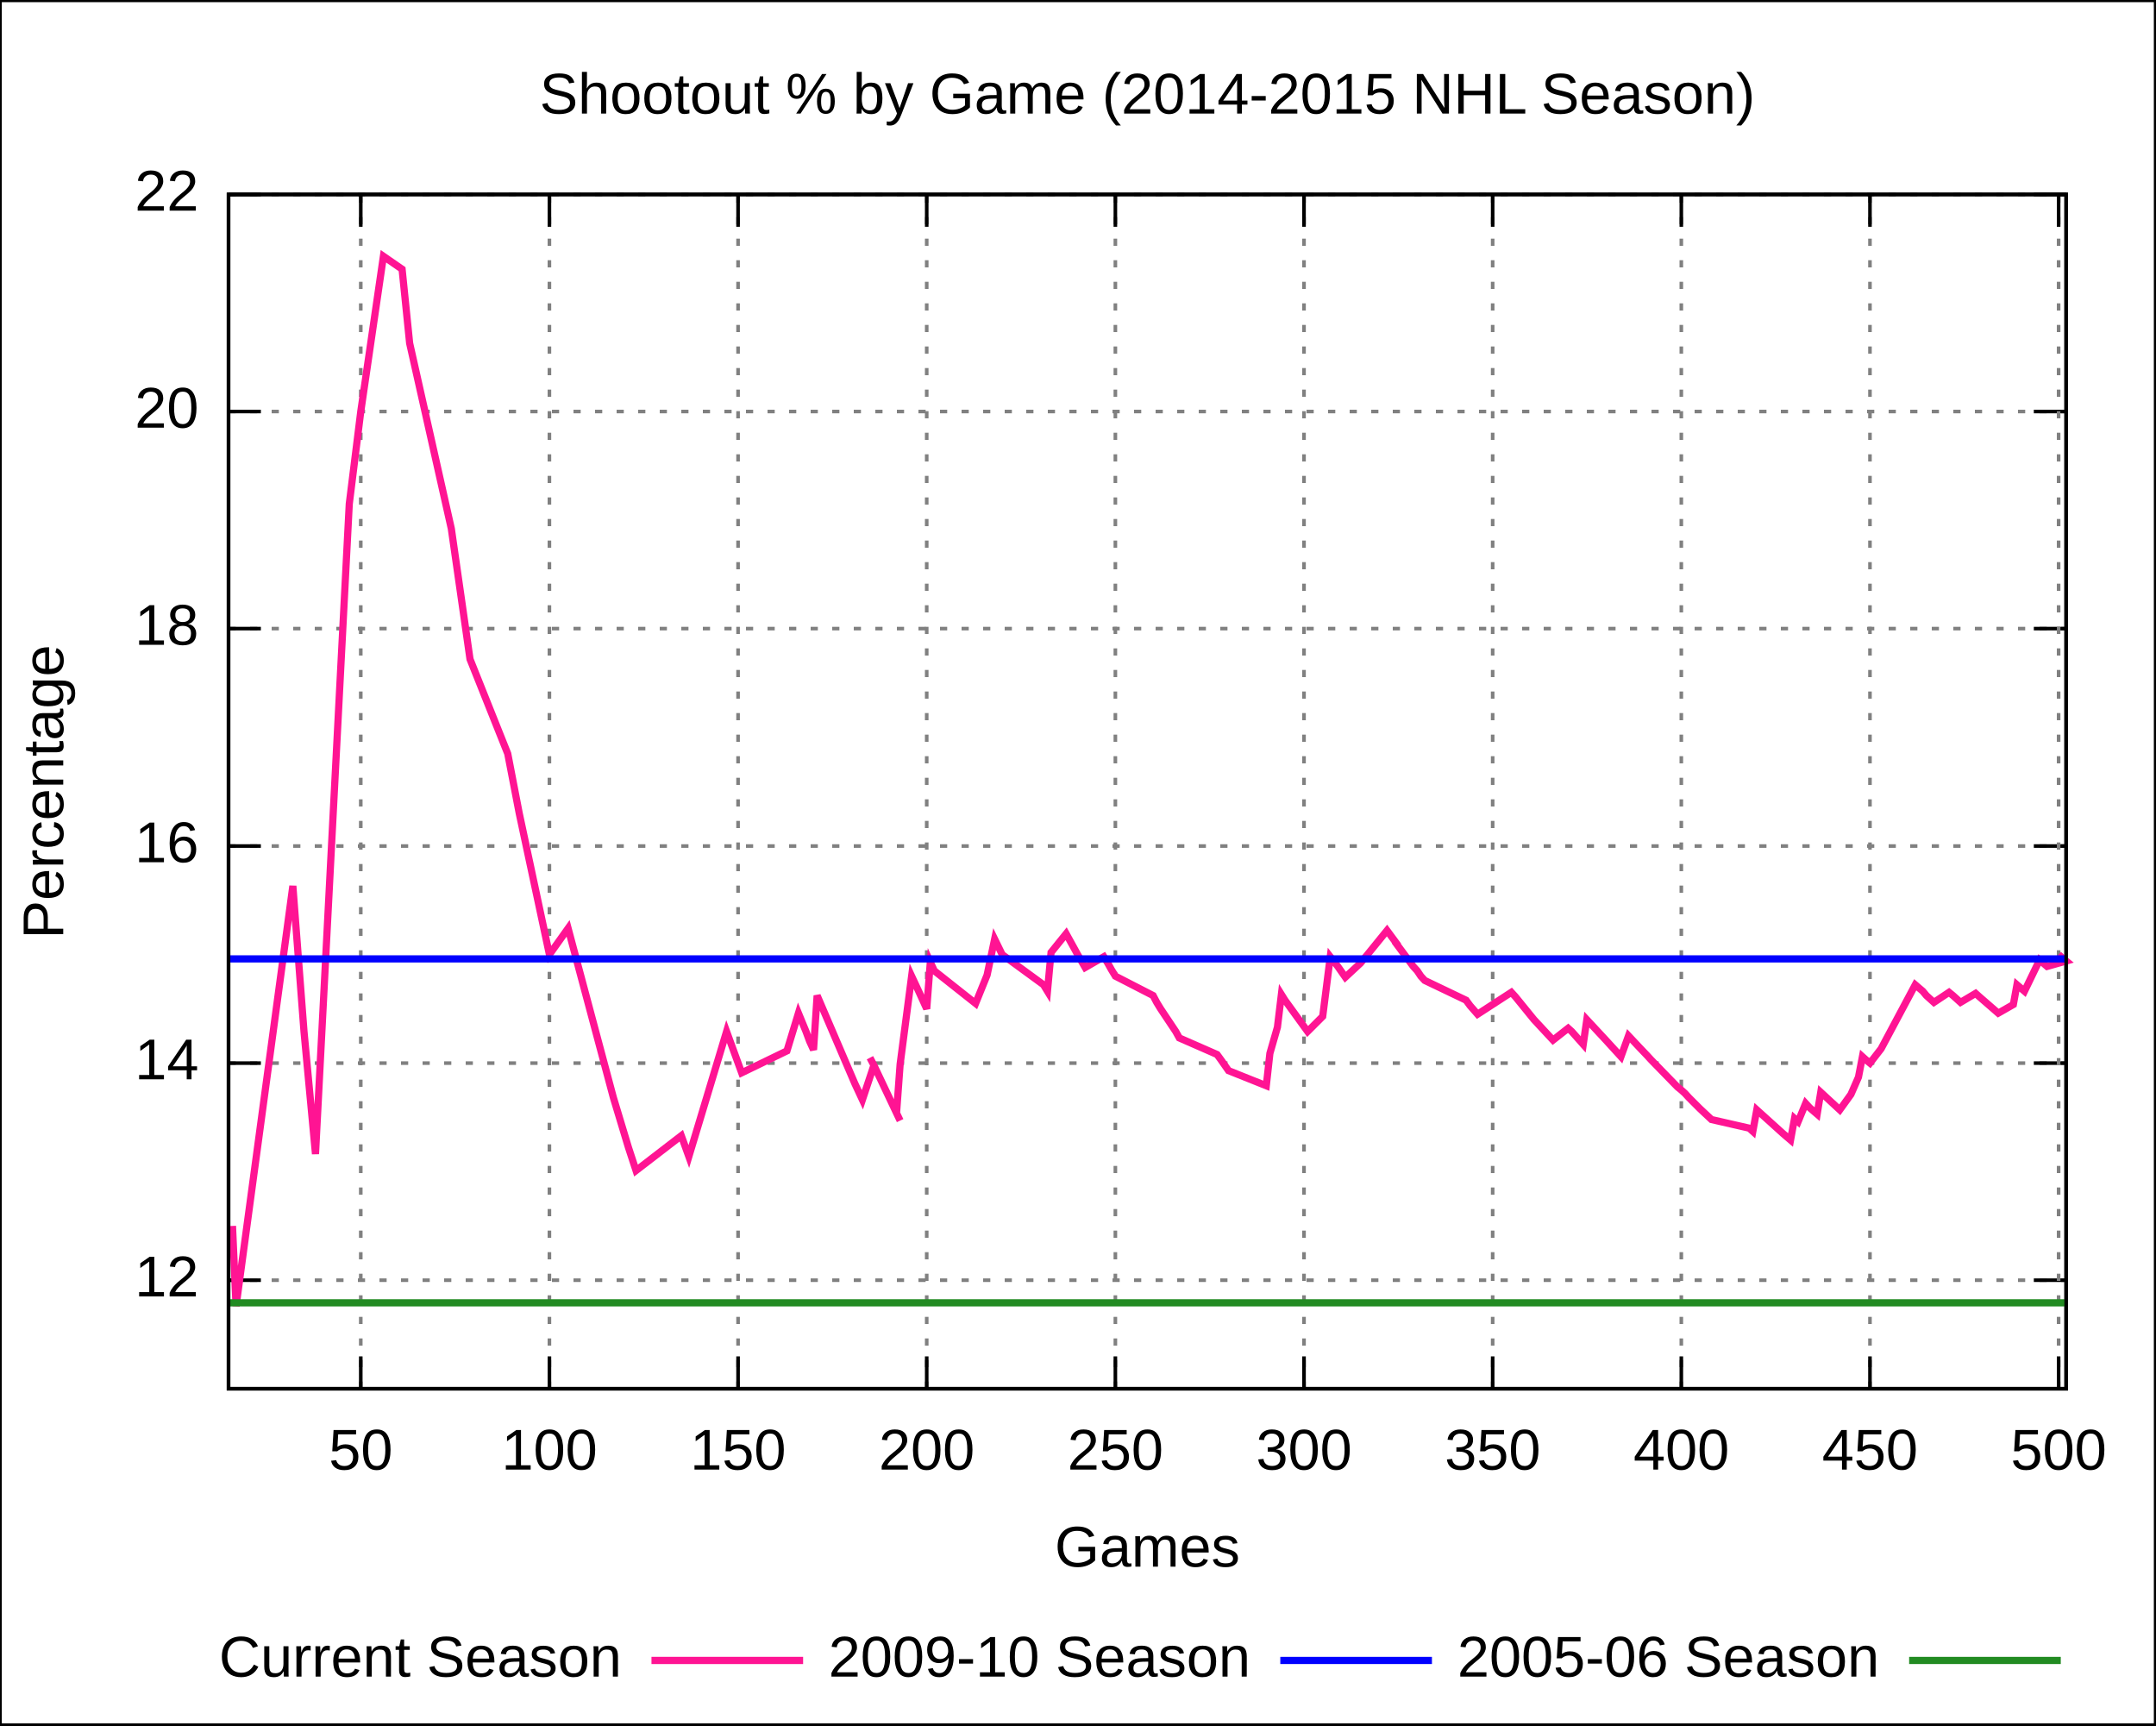
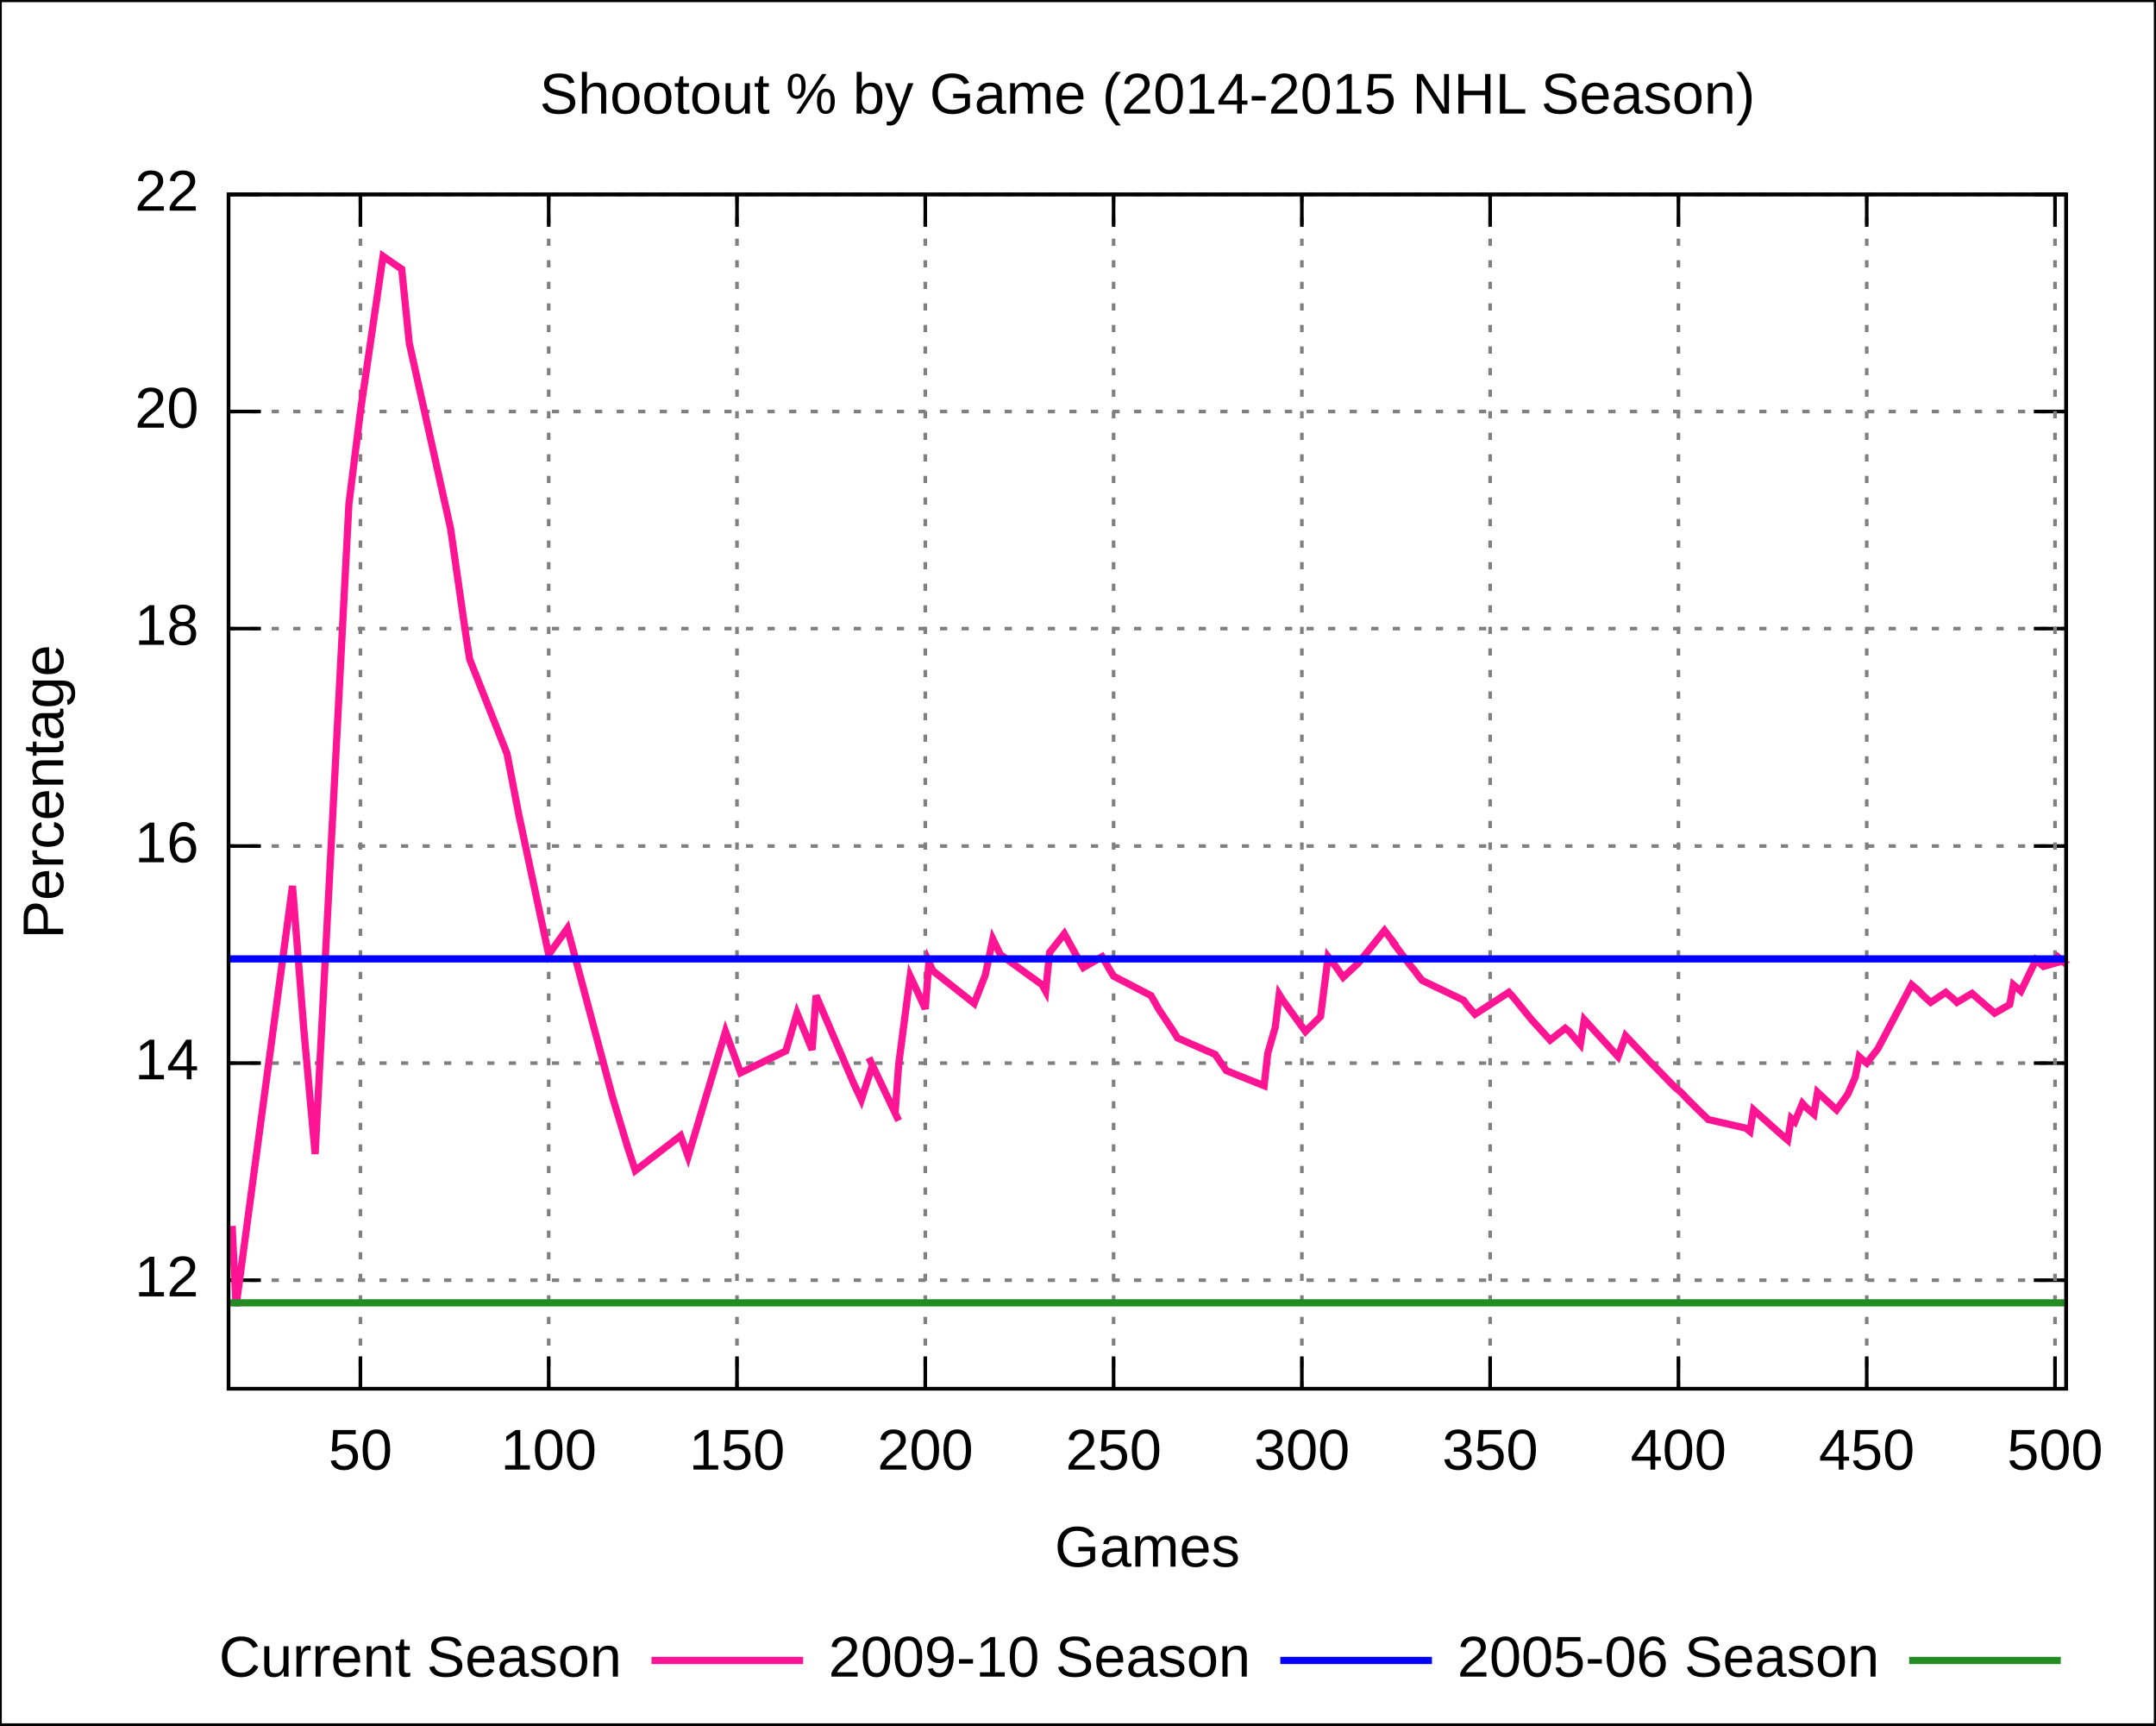
<svg xmlns="http://www.w3.org/2000/svg" xmlns:xlink="http://www.w3.org/1999/xlink" width="600" height="480" viewBox="0 0 600 480">
  <g id="gnuplot_canvas">
    <rect x="0" y="0" width="600" height="480" fill="none" />
    <defs>
      <circle id="gpDot" r="0.5" stroke-width="0.5" />
      <path id="gpPt0" stroke-width="0.222" stroke="currentColor" d="M-1,0 h2 M0,-1 v2" />
      <path id="gpPt1" stroke-width="0.222" stroke="currentColor" d="M-1,-1 L1,1 M1,-1 L-1,1" />
      <path id="gpPt2" stroke-width="0.222" stroke="currentColor" d="M-1,0 L1,0 M0,-1 L0,1 M-1,-1 L1,1 M-1,1 L1,-1" />
      <rect id="gpPt3" stroke-width="0.222" stroke="currentColor" x="-1" y="-1" width="2" height="2" />
      <rect id="gpPt4" stroke-width="0.222" stroke="currentColor" fill="currentColor" x="-1" y="-1" width="2" height="2" />
      <circle id="gpPt5" stroke-width="0.222" stroke="currentColor" cx="0" cy="0" r="1" />
      <use xlink:href="#gpPt5" id="gpPt6" fill="currentColor" stroke="none" />
      <path id="gpPt7" stroke-width="0.222" stroke="currentColor" d="M0,-1.33 L-1.33,0.67 L1.33,0.67 z" />
      <use xlink:href="#gpPt7" id="gpPt8" fill="currentColor" stroke="none" />
      <use xlink:href="#gpPt7" id="gpPt9" stroke="currentColor" transform="rotate(180)" />
      <use xlink:href="#gpPt9" id="gpPt10" fill="currentColor" stroke="none" />
      <use xlink:href="#gpPt3" id="gpPt11" stroke="currentColor" transform="rotate(45)" />
      <use xlink:href="#gpPt11" id="gpPt12" fill="currentColor" stroke="none" />
    </defs>
    <g style="fill:none; color:white; stroke:currentColor; stroke-width:1.00; stroke-linecap:butt; stroke-linejoin:miter">
</g>
    <g style="fill:none; color:black; stroke:currentColor; stroke-width:1.00; stroke-linecap:butt; stroke-linejoin:miter">
      <g style="stroke:none; shape-rendering:crispEdges">
        <polygon fill="rgb(255, 255, 255)" points="0.0,480.0 599.9,480.0 599.9,0.1 0.0,0.1 " />
      </g>
      <path stroke="black" d="M0.0,480.0 L0.0,0.1 L599.9,0.1 L599.9,480.0 L0.0,480.0  " />
    </g>
    <g style="fill:none; color:gray; stroke:currentColor; stroke-width:1.00; stroke-linecap:butt; stroke-linejoin:miter">
      <path stroke="gray" stroke-dasharray=" 2,4" class="gridline" d="M63.6,356.2 L575.0,356.2  " />
    </g>
    <g style="fill:none; color:black; stroke:currentColor; stroke-width:1.00; stroke-linecap:butt; stroke-linejoin:miter">
      <path stroke="black" d="M63.6,356.2 L72.6,356.2 M575.0,356.2 L566.0,356.2  " />
      <g transform="translate(55.3,360.7)" style="stroke:none; fill:black; font-family:Arial; font-size:12.00pt; text-anchor:end">
        <text> 12</text>
      </g>
    </g>
    <g style="fill:none; color:gray; stroke:currentColor; stroke-width:1.00; stroke-linecap:butt; stroke-linejoin:miter">
      <path stroke="gray" stroke-dasharray=" 2,4" class="gridline" d="M63.6,295.8 L575.0,295.8  " />
    </g>
    <g style="fill:none; color:black; stroke:currentColor; stroke-width:1.00; stroke-linecap:butt; stroke-linejoin:miter">
      <path stroke="black" d="M63.6,295.8 L72.6,295.8 M575.0,295.8 L566.0,295.8  " />
      <g transform="translate(55.3,300.3)" style="stroke:none; fill:black; font-family:Arial; font-size:12.00pt; text-anchor:end">
        <text> 14</text>
      </g>
    </g>
    <g style="fill:none; color:gray; stroke:currentColor; stroke-width:1.00; stroke-linecap:butt; stroke-linejoin:miter">
      <path stroke="gray" stroke-dasharray=" 2,4" class="gridline" d="M63.6,235.4 L575.0,235.4  " />
    </g>
    <g style="fill:none; color:black; stroke:currentColor; stroke-width:1.00; stroke-linecap:butt; stroke-linejoin:miter">
      <path stroke="black" d="M63.6,235.4 L72.6,235.4 M575.0,235.4 L566.0,235.4  " />
      <g transform="translate(55.3,239.9)" style="stroke:none; fill:black; font-family:Arial; font-size:12.00pt; text-anchor:end">
        <text> 16</text>
      </g>
    </g>
    <g style="fill:none; color:gray; stroke:currentColor; stroke-width:1.00; stroke-linecap:butt; stroke-linejoin:miter">
      <path stroke="gray" stroke-dasharray=" 2,4" class="gridline" d="M63.6,174.9 L575.0,174.9  " />
    </g>
    <g style="fill:none; color:black; stroke:currentColor; stroke-width:1.00; stroke-linecap:butt; stroke-linejoin:miter">
      <path stroke="black" d="M63.6,174.9 L72.6,174.9 M575.0,174.9 L566.0,174.9  " />
      <g transform="translate(55.3,179.4)" style="stroke:none; fill:black; font-family:Arial; font-size:12.00pt; text-anchor:end">
        <text> 18</text>
      </g>
    </g>
    <g style="fill:none; color:gray; stroke:currentColor; stroke-width:1.00; stroke-linecap:butt; stroke-linejoin:miter">
      <path stroke="gray" stroke-dasharray=" 2,4" class="gridline" d="M63.6,114.5 L575.0,114.5  " />
    </g>
    <g style="fill:none; color:black; stroke:currentColor; stroke-width:1.00; stroke-linecap:butt; stroke-linejoin:miter">
      <path stroke="black" d="M63.6,114.5 L72.6,114.5 M575.0,114.5 L566.0,114.5  " />
      <g transform="translate(55.3,119.0)" style="stroke:none; fill:black; font-family:Arial; font-size:12.00pt; text-anchor:end">
        <text> 20</text>
      </g>
    </g>
    <g style="fill:none; color:gray; stroke:currentColor; stroke-width:1.00; stroke-linecap:butt; stroke-linejoin:miter">
      <path stroke="gray" stroke-dasharray=" 2,4" class="gridline" d="M63.6,54.1 L575.0,54.1  " />
    </g>
    <g style="fill:none; color:black; stroke:currentColor; stroke-width:1.00; stroke-linecap:butt; stroke-linejoin:miter">
      <path stroke="black" d="M63.6,54.1 L72.6,54.1 M575.0,54.1 L566.0,54.1  " />
      <g transform="translate(55.3,58.6)" style="stroke:none; fill:black; font-family:Arial; font-size:12.00pt; text-anchor:end">
        <text> 22</text>
      </g>
    </g>
    <g style="fill:none; color:gray; stroke:currentColor; stroke-width:1.00; stroke-linecap:butt; stroke-linejoin:miter">
-       <path stroke="gray" stroke-dasharray=" 2,4" class="gridline" d="M100.4,386.4 L100.4,54.1  " />
-     </g>
-     <g style="fill:none; color:black; stroke:currentColor; stroke-width:1.00; stroke-linecap:butt; stroke-linejoin:miter">
-       <path stroke="black" d="M100.4,386.4 L100.4,377.4 M100.4,54.1 L100.4,63.1  " />
-       <g transform="translate(100.4,408.9)" style="stroke:none; fill:black; font-family:Arial; font-size:12.00pt; text-anchor:middle">
+       <path stroke="gray" stroke-dasharray=" 2,4" class="gridline" d="M100.3,386.4 L100.3,54.1  " />
+     </g>
+     <g style="fill:none; color:black; stroke:currentColor; stroke-width:1.00; stroke-linecap:butt; stroke-linejoin:miter">
+       <path stroke="black" d="M100.3,386.4 L100.3,377.4 M100.3,54.1 L100.3,63.1  " />
+       <g transform="translate(100.3,408.9)" style="stroke:none; fill:black; font-family:Arial; font-size:12.00pt; text-anchor:middle">
        <text> 50</text>
      </g>
    </g>
    <g style="fill:none; color:gray; stroke:currentColor; stroke-width:1.00; stroke-linecap:butt; stroke-linejoin:miter">
-       <path stroke="gray" stroke-dasharray=" 2,4" class="gridline" d="M152.9,386.4 L152.9,54.1  " />
-     </g>
-     <g style="fill:none; color:black; stroke:currentColor; stroke-width:1.00; stroke-linecap:butt; stroke-linejoin:miter">
-       <path stroke="black" d="M152.9,386.4 L152.9,377.4 M152.9,54.1 L152.9,63.1  " />
-       <g transform="translate(152.9,408.9)" style="stroke:none; fill:black; font-family:Arial; font-size:12.00pt; text-anchor:middle">
+       <path stroke="gray" stroke-dasharray=" 2,4" class="gridline" d="M152.7,386.4 L152.7,54.1  " />
+     </g>
+     <g style="fill:none; color:black; stroke:currentColor; stroke-width:1.00; stroke-linecap:butt; stroke-linejoin:miter">
+       <path stroke="black" d="M152.7,386.4 L152.7,377.4 M152.7,54.1 L152.7,63.1  " />
+       <g transform="translate(152.7,408.9)" style="stroke:none; fill:black; font-family:Arial; font-size:12.00pt; text-anchor:middle">
        <text> 100</text>
      </g>
    </g>
    <g style="fill:none; color:gray; stroke:currentColor; stroke-width:1.00; stroke-linecap:butt; stroke-linejoin:miter">
-       <path stroke="gray" stroke-dasharray=" 2,4" class="gridline" d="M205.4,386.4 L205.4,54.1  " />
-     </g>
-     <g style="fill:none; color:black; stroke:currentColor; stroke-width:1.00; stroke-linecap:butt; stroke-linejoin:miter">
-       <path stroke="black" d="M205.4,386.4 L205.4,377.4 M205.4,54.1 L205.4,63.1  " />
-       <g transform="translate(205.4,408.9)" style="stroke:none; fill:black; font-family:Arial; font-size:12.00pt; text-anchor:middle">
+       <path stroke="gray" stroke-dasharray=" 2,4" class="gridline" d="M205.1,386.4 L205.1,54.1  " />
+     </g>
+     <g style="fill:none; color:black; stroke:currentColor; stroke-width:1.00; stroke-linecap:butt; stroke-linejoin:miter">
+       <path stroke="black" d="M205.1,386.4 L205.1,377.4 M205.1,54.1 L205.1,63.1  " />
+       <g transform="translate(205.1,408.9)" style="stroke:none; fill:black; font-family:Arial; font-size:12.00pt; text-anchor:middle">
        <text> 150</text>
      </g>
    </g>
    <g style="fill:none; color:gray; stroke:currentColor; stroke-width:1.00; stroke-linecap:butt; stroke-linejoin:miter">
-       <path stroke="gray" stroke-dasharray=" 2,4" class="gridline" d="M257.9,386.4 L257.9,54.1  " />
-     </g>
-     <g style="fill:none; color:black; stroke:currentColor; stroke-width:1.00; stroke-linecap:butt; stroke-linejoin:miter">
-       <path stroke="black" d="M257.9,386.4 L257.9,377.4 M257.9,54.1 L257.9,63.1  " />
-       <g transform="translate(257.9,408.9)" style="stroke:none; fill:black; font-family:Arial; font-size:12.00pt; text-anchor:middle">
+       <path stroke="gray" stroke-dasharray=" 2,4" class="gridline" d="M257.5,386.4 L257.5,54.1  " />
+     </g>
+     <g style="fill:none; color:black; stroke:currentColor; stroke-width:1.00; stroke-linecap:butt; stroke-linejoin:miter">
+       <path stroke="black" d="M257.5,386.4 L257.5,377.4 M257.5,54.1 L257.5,63.1  " />
+       <g transform="translate(257.5,408.9)" style="stroke:none; fill:black; font-family:Arial; font-size:12.00pt; text-anchor:middle">
        <text> 200</text>
      </g>
    </g>
    <g style="fill:none; color:gray; stroke:currentColor; stroke-width:1.00; stroke-linecap:butt; stroke-linejoin:miter">
-       <path stroke="gray" stroke-dasharray=" 2,4" class="gridline" d="M310.4,386.4 L310.4,54.1  " />
-     </g>
-     <g style="fill:none; color:black; stroke:currentColor; stroke-width:1.00; stroke-linecap:butt; stroke-linejoin:miter">
-       <path stroke="black" d="M310.4,386.4 L310.4,377.4 M310.4,54.1 L310.4,63.1  " />
-       <g transform="translate(310.4,408.9)" style="stroke:none; fill:black; font-family:Arial; font-size:12.00pt; text-anchor:middle">
+       <path stroke="gray" stroke-dasharray=" 2,4" class="gridline" d="M309.9,386.4 L309.9,54.1  " />
+     </g>
+     <g style="fill:none; color:black; stroke:currentColor; stroke-width:1.00; stroke-linecap:butt; stroke-linejoin:miter">
+       <path stroke="black" d="M309.9,386.4 L309.9,377.4 M309.9,54.1 L309.9,63.1  " />
+       <g transform="translate(309.9,408.9)" style="stroke:none; fill:black; font-family:Arial; font-size:12.00pt; text-anchor:middle">
        <text> 250</text>
      </g>
    </g>
    <g style="fill:none; color:gray; stroke:currentColor; stroke-width:1.00; stroke-linecap:butt; stroke-linejoin:miter">
-       <path stroke="gray" stroke-dasharray=" 2,4" class="gridline" d="M362.9,386.4 L362.9,54.1  " />
-     </g>
-     <g style="fill:none; color:black; stroke:currentColor; stroke-width:1.00; stroke-linecap:butt; stroke-linejoin:miter">
-       <path stroke="black" d="M362.9,386.4 L362.9,377.4 M362.9,54.1 L362.9,63.1  " />
-       <g transform="translate(362.9,408.9)" style="stroke:none; fill:black; font-family:Arial; font-size:12.00pt; text-anchor:middle">
+       <path stroke="gray" stroke-dasharray=" 2,4" class="gridline" d="M362.3,386.4 L362.3,54.1  " />
+     </g>
+     <g style="fill:none; color:black; stroke:currentColor; stroke-width:1.00; stroke-linecap:butt; stroke-linejoin:miter">
+       <path stroke="black" d="M362.3,386.4 L362.3,377.4 M362.3,54.1 L362.3,63.1  " />
+       <g transform="translate(362.3,408.9)" style="stroke:none; fill:black; font-family:Arial; font-size:12.00pt; text-anchor:middle">
        <text> 300</text>
      </g>
    </g>
    <g style="fill:none; color:gray; stroke:currentColor; stroke-width:1.00; stroke-linecap:butt; stroke-linejoin:miter">
-       <path stroke="gray" stroke-dasharray=" 2,4" class="gridline" d="M415.4,386.4 L415.4,54.1  " />
-     </g>
-     <g style="fill:none; color:black; stroke:currentColor; stroke-width:1.00; stroke-linecap:butt; stroke-linejoin:miter">
-       <path stroke="black" d="M415.4,386.4 L415.4,377.4 M415.4,54.1 L415.4,63.1  " />
-       <g transform="translate(415.4,408.9)" style="stroke:none; fill:black; font-family:Arial; font-size:12.00pt; text-anchor:middle">
+       <path stroke="gray" stroke-dasharray=" 2,4" class="gridline" d="M414.7,386.4 L414.7,54.1  " />
+     </g>
+     <g style="fill:none; color:black; stroke:currentColor; stroke-width:1.00; stroke-linecap:butt; stroke-linejoin:miter">
+       <path stroke="black" d="M414.7,386.4 L414.7,377.4 M414.7,54.1 L414.7,63.1  " />
+       <g transform="translate(414.7,408.9)" style="stroke:none; fill:black; font-family:Arial; font-size:12.00pt; text-anchor:middle">
        <text> 350</text>
      </g>
    </g>
    <g style="fill:none; color:gray; stroke:currentColor; stroke-width:1.00; stroke-linecap:butt; stroke-linejoin:miter">
-       <path stroke="gray" stroke-dasharray=" 2,4" class="gridline" d="M467.9,386.4 L467.9,54.1  " />
-     </g>
-     <g style="fill:none; color:black; stroke:currentColor; stroke-width:1.00; stroke-linecap:butt; stroke-linejoin:miter">
-       <path stroke="black" d="M467.9,386.4 L467.9,377.4 M467.9,54.1 L467.9,63.1  " />
-       <g transform="translate(467.9,408.9)" style="stroke:none; fill:black; font-family:Arial; font-size:12.00pt; text-anchor:middle">
+       <path stroke="gray" stroke-dasharray=" 2,4" class="gridline" d="M467.1,386.4 L467.1,54.1  " />
+     </g>
+     <g style="fill:none; color:black; stroke:currentColor; stroke-width:1.00; stroke-linecap:butt; stroke-linejoin:miter">
+       <path stroke="black" d="M467.1,386.4 L467.1,377.4 M467.1,54.1 L467.1,63.1  " />
+       <g transform="translate(467.1,408.9)" style="stroke:none; fill:black; font-family:Arial; font-size:12.00pt; text-anchor:middle">
        <text> 400</text>
      </g>
    </g>
    <g style="fill:none; color:gray; stroke:currentColor; stroke-width:1.00; stroke-linecap:butt; stroke-linejoin:miter">
-       <path stroke="gray" stroke-dasharray=" 2,4" class="gridline" d="M520.4,386.4 L520.4,54.1  " />
-     </g>
-     <g style="fill:none; color:black; stroke:currentColor; stroke-width:1.00; stroke-linecap:butt; stroke-linejoin:miter">
-       <path stroke="black" d="M520.4,386.4 L520.4,377.4 M520.4,54.1 L520.4,63.1  " />
-       <g transform="translate(520.4,408.9)" style="stroke:none; fill:black; font-family:Arial; font-size:12.00pt; text-anchor:middle">
+       <path stroke="gray" stroke-dasharray=" 2,4" class="gridline" d="M519.5,386.4 L519.5,54.1  " />
+     </g>
+     <g style="fill:none; color:black; stroke:currentColor; stroke-width:1.00; stroke-linecap:butt; stroke-linejoin:miter">
+       <path stroke="black" d="M519.5,386.4 L519.5,377.4 M519.5,54.1 L519.5,63.1  " />
+       <g transform="translate(519.5,408.9)" style="stroke:none; fill:black; font-family:Arial; font-size:12.00pt; text-anchor:middle">
        <text> 450</text>
      </g>
    </g>
    <g style="fill:none; color:gray; stroke:currentColor; stroke-width:1.00; stroke-linecap:butt; stroke-linejoin:miter">
-       <path stroke="gray" stroke-dasharray=" 2,4" class="gridline" d="M572.9,386.4 L572.9,54.1  " />
-     </g>
-     <g style="fill:none; color:black; stroke:currentColor; stroke-width:1.00; stroke-linecap:butt; stroke-linejoin:miter">
-       <path stroke="black" d="M572.9,386.4 L572.9,377.4 M572.9,54.1 L572.9,63.1  " />
-       <g transform="translate(572.9,408.9)" style="stroke:none; fill:black; font-family:Arial; font-size:12.00pt; text-anchor:middle">
+       <path stroke="gray" stroke-dasharray=" 2,4" class="gridline" d="M571.9,386.4 L571.9,54.1  " />
+     </g>
+     <g style="fill:none; color:black; stroke:currentColor; stroke-width:1.00; stroke-linecap:butt; stroke-linejoin:miter">
+       <path stroke="black" d="M571.9,386.4 L571.9,377.4 M571.9,54.1 L571.9,63.1  " />
+       <g transform="translate(571.9,408.9)" style="stroke:none; fill:black; font-family:Arial; font-size:12.00pt; text-anchor:middle">
        <text> 500</text>
      </g>
      <path stroke="black" d="M63.6,54.1 L63.6,386.4 L575.0,386.4 L575.0,54.1 L63.6,54.1 Z  " />
      <g transform="translate(17.6,220.3) rotate(270)" style="stroke:none; fill:black; font-family:Arial; font-size:12.00pt; text-anchor:middle">
        <text>Percentage</text>
      </g>
      <g transform="translate(319.3,435.9)" style="stroke:none; fill:black; font-family:Arial; font-size:12.00pt; text-anchor:middle">
        <text>Games</text>
      </g>
      <g transform="translate(319.3,31.6)" style="stroke:none; fill:black; font-family:Arial; font-size:12.00pt; text-anchor:middle">
        <text>Shootout % by Game (2014-2015 NHL Season)</text>
      </g>
    </g>
    <g id="gnuplot_plot_1">
      <g style="fill:none; color:white; stroke:black; stroke-width:2.00; stroke-linecap:butt; stroke-linejoin:miter">
</g>
      <g style="fill:none; color:red; stroke:currentColor; stroke-width:2.00; stroke-linecap:butt; stroke-linejoin:miter">
        <g transform="translate(173.0,466.5)" style="stroke:none; fill:black; font-family:Arial; font-size:12.00pt; text-anchor:end">
          <text>Current Season</text>
        </g>
-         <path stroke="rgb(255,  20, 147)" d="M181.3,462.0 L223.5,462.0 M64.7,341.1 L65.7,363.4 L81.5,246.5 L84.6,287.0 L87.8,321.1 L97.2,140.2    L100.4,114.5 L106.7,71.3 L111.9,74.9 L114.0,95.5 L125.6,147.1 L129.8,176.4 L130.8,183.4 L141.3,209.7    L144.5,226.3 L152.9,265.6 L158.1,258.3 L170.7,305.4 L174.9,319.3 L177.0,325.7 L189.6,316.0 L191.7,321.8    L202.2,287.0 L206.4,298.5 L219.0,292.4 L222.2,281.9 L224.3,287.0 L225.3,289.7 L226.4,292.1 L227.4,277.0    L237.9,301.5 L240.0,306.0 L243.2,296.4 L242.1,294.3 L243.2,296.4 L249.5,309.7 L250.5,311.8 L249.5,309.7    L250.5,296.1 L253.7,271.6 L255.8,276.1 L257.9,280.7 L258.9,267.7 L260.0,270.1 L271.5,279.2 L274.7,271.3    L276.8,261.3 L278.9,265.6 L290.4,274.0 L291.5,275.8 L292.5,265.0 L296.7,259.8 L299.9,265.6 L302.0,269.2    L307.2,266.2 L308.3,268.0 L309.3,269.8 L310.4,271.6 L320.9,277.0 L321.9,278.9 L323.0,280.7 L327.2,287.0    L328.2,288.8 L338.7,293.4 L339.8,294.9 L341.9,297.9 L352.4,302.1 L353.4,293.1 L355.5,285.8 L356.6,276.7    L357.6,278.3 L363.9,287.0 L368.1,282.8 L370.2,266.2 L372.3,268.9 L374.4,271.9 L378.6,268.0 L386.0,258.9    L389.1,263.1 L388.1,261.9 L393.3,268.9 L394.4,270.1 L395.4,271.6 L396.5,272.8 L408.0,278.3 L409.1,279.8    L411.2,282.2 L420.6,276.1 L421.7,277.3 L426.9,283.7 L432.2,289.4 L436.4,286.1 L437.4,287.0 L440.6,290.6    L441.6,283.7 L446.9,289.4 L451.1,294.0 L453.2,288.2 L456.3,291.5 L458.4,293.7 L459.5,294.9 L466.8,302.4    L467.9,303.3 L468.9,304.2 L470.0,305.4 L473.1,308.5 L476.3,311.5 L486.8,313.9 L487.8,314.8 L488.9,308.8    L496.2,315.4 L498.3,317.2 L499.4,311.2 L500.4,312.1 L502.5,307.0 L503.6,308.2 L505.7,310.0 L506.7,303.9    L512.0,308.8 L515.1,304.5 L517.2,299.7 L518.3,294.0 L519.3,294.9 L520.4,295.8 L523.5,291.8 L533.0,274.0    L535.1,275.8 L536.1,277.0 L538.2,278.9 L542.4,276.1 L543.5,277.0 L544.5,277.9 L545.6,278.9 L549.8,276.4    L550.8,277.3 L556.1,281.9 L560.3,279.5 L561.3,274.0 L563.4,275.8 L567.6,267.1 L569.7,268.9 L575.0,267.4    L573.9,266.5 L572.9,265.6  " />
+         <path stroke="rgb(255,  20, 147)" d="M181.3,462.0 L223.5,462.0 M64.6,341.1 L65.7,363.4 L81.4,246.5 L84.6,287.0 L87.7,321.1 L97.1,140.2    L100.3,114.5 L106.6,71.3 L111.8,74.9 L113.9,95.5 L125.4,147.1 L129.6,176.4 L130.7,183.4 L141.1,209.7    L144.3,226.3 L152.7,265.6 L157.9,258.3 L170.5,305.4 L174.7,319.3 L176.8,325.7 L189.4,316.0 L191.5,321.8    L201.9,287.0 L206.1,298.5 L218.7,292.4 L221.8,281.9 L223.9,287.0 L225.0,289.7 L226.0,292.1 L227.1,277.0    L237.6,301.5 L239.7,306.0 L242.8,296.4 L241.8,294.3 L242.8,296.4 L249.1,309.7 L250.1,311.8 L249.1,309.7    L250.1,296.1 L253.3,271.6 L255.4,276.1 L257.5,280.7 L258.5,267.7 L259.6,270.1 L271.1,279.2 L274.2,271.3    L276.3,261.3 L278.4,265.6 L290.0,274.0 L291.0,275.8 L292.1,265.0 L296.2,259.8 L299.4,265.6 L301.5,269.2    L306.7,266.2 L307.8,268.0 L308.8,269.8 L309.9,271.6 L320.3,277.0 L321.4,278.9 L322.4,280.7 L326.6,287.0    L327.7,288.8 L338.2,293.4 L339.2,294.9 L341.3,297.9 L351.8,302.1 L352.8,293.1 L354.9,285.8 L356.0,276.7    L357.0,278.3 L363.3,287.0 L367.5,282.8 L369.6,266.2 L371.7,268.9 L373.8,271.9 L378.0,268.0 L385.3,258.9    L388.5,263.1 L387.4,261.9 L392.7,268.9 L393.7,270.1 L394.8,271.6 L395.8,272.8 L407.3,278.3 L408.4,279.8    L410.5,282.2 L419.9,276.1 L421.0,277.3 L426.2,283.7 L431.4,289.4 L435.6,286.1 L436.7,287.0 L439.8,290.6    L440.9,283.7 L446.1,289.4 L450.3,294.0 L452.4,288.2 L455.5,291.5 L457.6,293.7 L458.7,294.9 L466.0,302.4    L467.1,303.3 L468.1,304.2 L469.2,305.4 L472.3,308.5 L475.4,311.5 L485.9,313.9 L487.0,314.8 L488.0,308.8    L495.4,315.4 L497.5,317.2 L498.5,311.2 L499.5,312.1 L501.6,307.0 L502.7,308.2 L504.8,310.0 L505.8,303.9    L511.1,308.8 L514.2,304.5 L516.3,299.7 L517.4,294.0 L518.4,294.9 L519.5,295.8 L522.6,291.8 L532.0,274.0    L534.1,275.8 L535.2,277.0 L537.3,278.9 L541.5,276.1 L542.5,277.0 L543.6,277.9 L544.6,278.9 L548.8,276.4    L549.8,277.3 L555.1,281.9 L559.3,279.5 L560.3,274.0 L562.4,275.8 L566.6,267.1 L568.7,268.9 L574.0,267.4    L572.9,266.5 L571.9,265.6 L574.0,267.4 L575.0,268.3  " />
      </g>
    </g>
    <g id="gnuplot_plot_2">
      <g style="fill:none; color:green; stroke:currentColor; stroke-width:2.00; stroke-linecap:butt; stroke-linejoin:miter">
        <g transform="translate(348.0,466.5)" style="stroke:none; fill:black; font-family:Arial; font-size:12.00pt; text-anchor:end">
          <text>2009-10 Season</text>
        </g>
        <path stroke="rgb(  0,   0, 255)" d="M356.3,462.0 L398.5,462.0 M63.6,266.8 L68.8,266.8 L73.9,266.8 L79.1,266.8 L84.3,266.8 L89.4,266.8    L94.6,266.8 L99.8,266.8 L104.9,266.8 L110.1,266.8 L115.3,266.8 L120.4,266.8 L125.6,266.8 L130.8,266.8    L135.9,266.8 L141.1,266.8 L146.3,266.8 L151.4,266.8 L156.6,266.8 L161.7,266.8 L166.9,266.8 L172.1,266.8    L177.2,266.8 L182.4,266.8 L187.6,266.8 L192.7,266.8 L197.9,266.8 L203.1,266.8 L208.2,266.8 L213.4,266.8    L218.6,266.8 L223.7,266.8 L228.9,266.8 L234.1,266.8 L239.2,266.8 L244.4,266.8 L249.6,266.8 L254.7,266.8    L259.9,266.8 L265.1,266.8 L270.2,266.8 L275.4,266.8 L280.6,266.8 L285.7,266.8 L290.9,266.8 L296.1,266.8    L301.2,266.8 L306.4,266.8 L311.6,266.8 L316.7,266.8 L321.9,266.8 L327.0,266.8 L332.2,266.8 L337.4,266.8    L342.5,266.8 L347.7,266.8 L352.9,266.8 L358.0,266.8 L363.2,266.8 L368.4,266.8 L373.5,266.8 L378.7,266.8    L383.9,266.8 L389.0,266.8 L394.2,266.8 L399.4,266.8 L404.5,266.8 L409.7,266.8 L414.9,266.8 L420.0,266.8    L425.2,266.8 L430.4,266.8 L435.5,266.8 L440.7,266.8 L445.9,266.8 L451.0,266.8 L456.2,266.8 L461.4,266.8    L466.5,266.8 L471.7,266.8 L476.9,266.8 L482.0,266.8 L487.2,266.8 L492.3,266.8 L497.5,266.8 L502.7,266.8    L507.8,266.8 L513.0,266.8 L518.2,266.8 L523.3,266.8 L528.5,266.8 L533.7,266.8 L538.8,266.8 L544.0,266.8    L549.2,266.8 L554.3,266.8 L559.5,266.8 L564.7,266.8 L569.8,266.8 L575.0,266.8  " />
      </g>
    </g>
    <g id="gnuplot_plot_3">
      <g style="fill:none; color:blue; stroke:currentColor; stroke-width:2.00; stroke-linecap:butt; stroke-linejoin:miter">
        <g transform="translate(523.0,466.5)" style="stroke:none; fill:black; font-family:Arial; font-size:12.00pt; text-anchor:end">
          <text>2005-06 Season</text>
        </g>
        <path stroke="rgb( 34, 139,  34)" d="M531.3,462.0 L573.5,462.0 M63.6,362.5 L68.8,362.5 L73.9,362.5 L79.1,362.5 L84.3,362.5 L89.4,362.5    L94.6,362.5 L99.8,362.5 L104.9,362.5 L110.1,362.5 L115.3,362.5 L120.4,362.5 L125.6,362.5 L130.8,362.5    L135.9,362.5 L141.1,362.5 L146.3,362.5 L151.4,362.5 L156.6,362.5 L161.7,362.5 L166.9,362.5 L172.1,362.5    L177.2,362.5 L182.4,362.5 L187.6,362.5 L192.7,362.5 L197.9,362.5 L203.1,362.5 L208.2,362.5 L213.4,362.5    L218.6,362.5 L223.7,362.5 L228.9,362.5 L234.1,362.5 L239.2,362.5 L244.4,362.5 L249.6,362.5 L254.7,362.5    L259.9,362.5 L265.1,362.5 L270.2,362.5 L275.4,362.5 L280.6,362.5 L285.7,362.5 L290.9,362.5 L296.1,362.5    L301.2,362.5 L306.4,362.5 L311.6,362.5 L316.7,362.5 L321.9,362.5 L327.0,362.5 L332.2,362.5 L337.4,362.5    L342.5,362.5 L347.7,362.5 L352.9,362.5 L358.0,362.5 L363.2,362.5 L368.4,362.5 L373.5,362.5 L378.7,362.5    L383.9,362.5 L389.0,362.5 L394.2,362.5 L399.4,362.5 L404.5,362.5 L409.7,362.5 L414.9,362.5 L420.0,362.5    L425.2,362.5 L430.4,362.5 L435.5,362.5 L440.7,362.5 L445.9,362.5 L451.0,362.5 L456.2,362.5 L461.4,362.5    L466.5,362.5 L471.7,362.5 L476.9,362.5 L482.0,362.5 L487.2,362.5 L492.3,362.5 L497.5,362.5 L502.7,362.5    L507.8,362.5 L513.0,362.5 L518.2,362.5 L523.3,362.5 L528.5,362.5 L533.7,362.5 L538.8,362.5 L544.0,362.5    L549.2,362.5 L554.3,362.5 L559.5,362.5 L564.7,362.5 L569.8,362.5 L575.0,362.5  " />
      </g>
    </g>
    <g style="fill:none; color:white; stroke:rgb( 34, 139,  34); stroke-width:1.00; stroke-linecap:butt; stroke-linejoin:miter">
</g>
    <g style="fill:none; color:black; stroke:currentColor; stroke-width:1.00; stroke-linecap:butt; stroke-linejoin:miter">
      <path stroke="black" d="M63.6,54.1 L63.6,386.4 L575.0,386.4 L575.0,54.1 L63.6,54.1 Z  " />
    </g>
  </g>
</svg>
